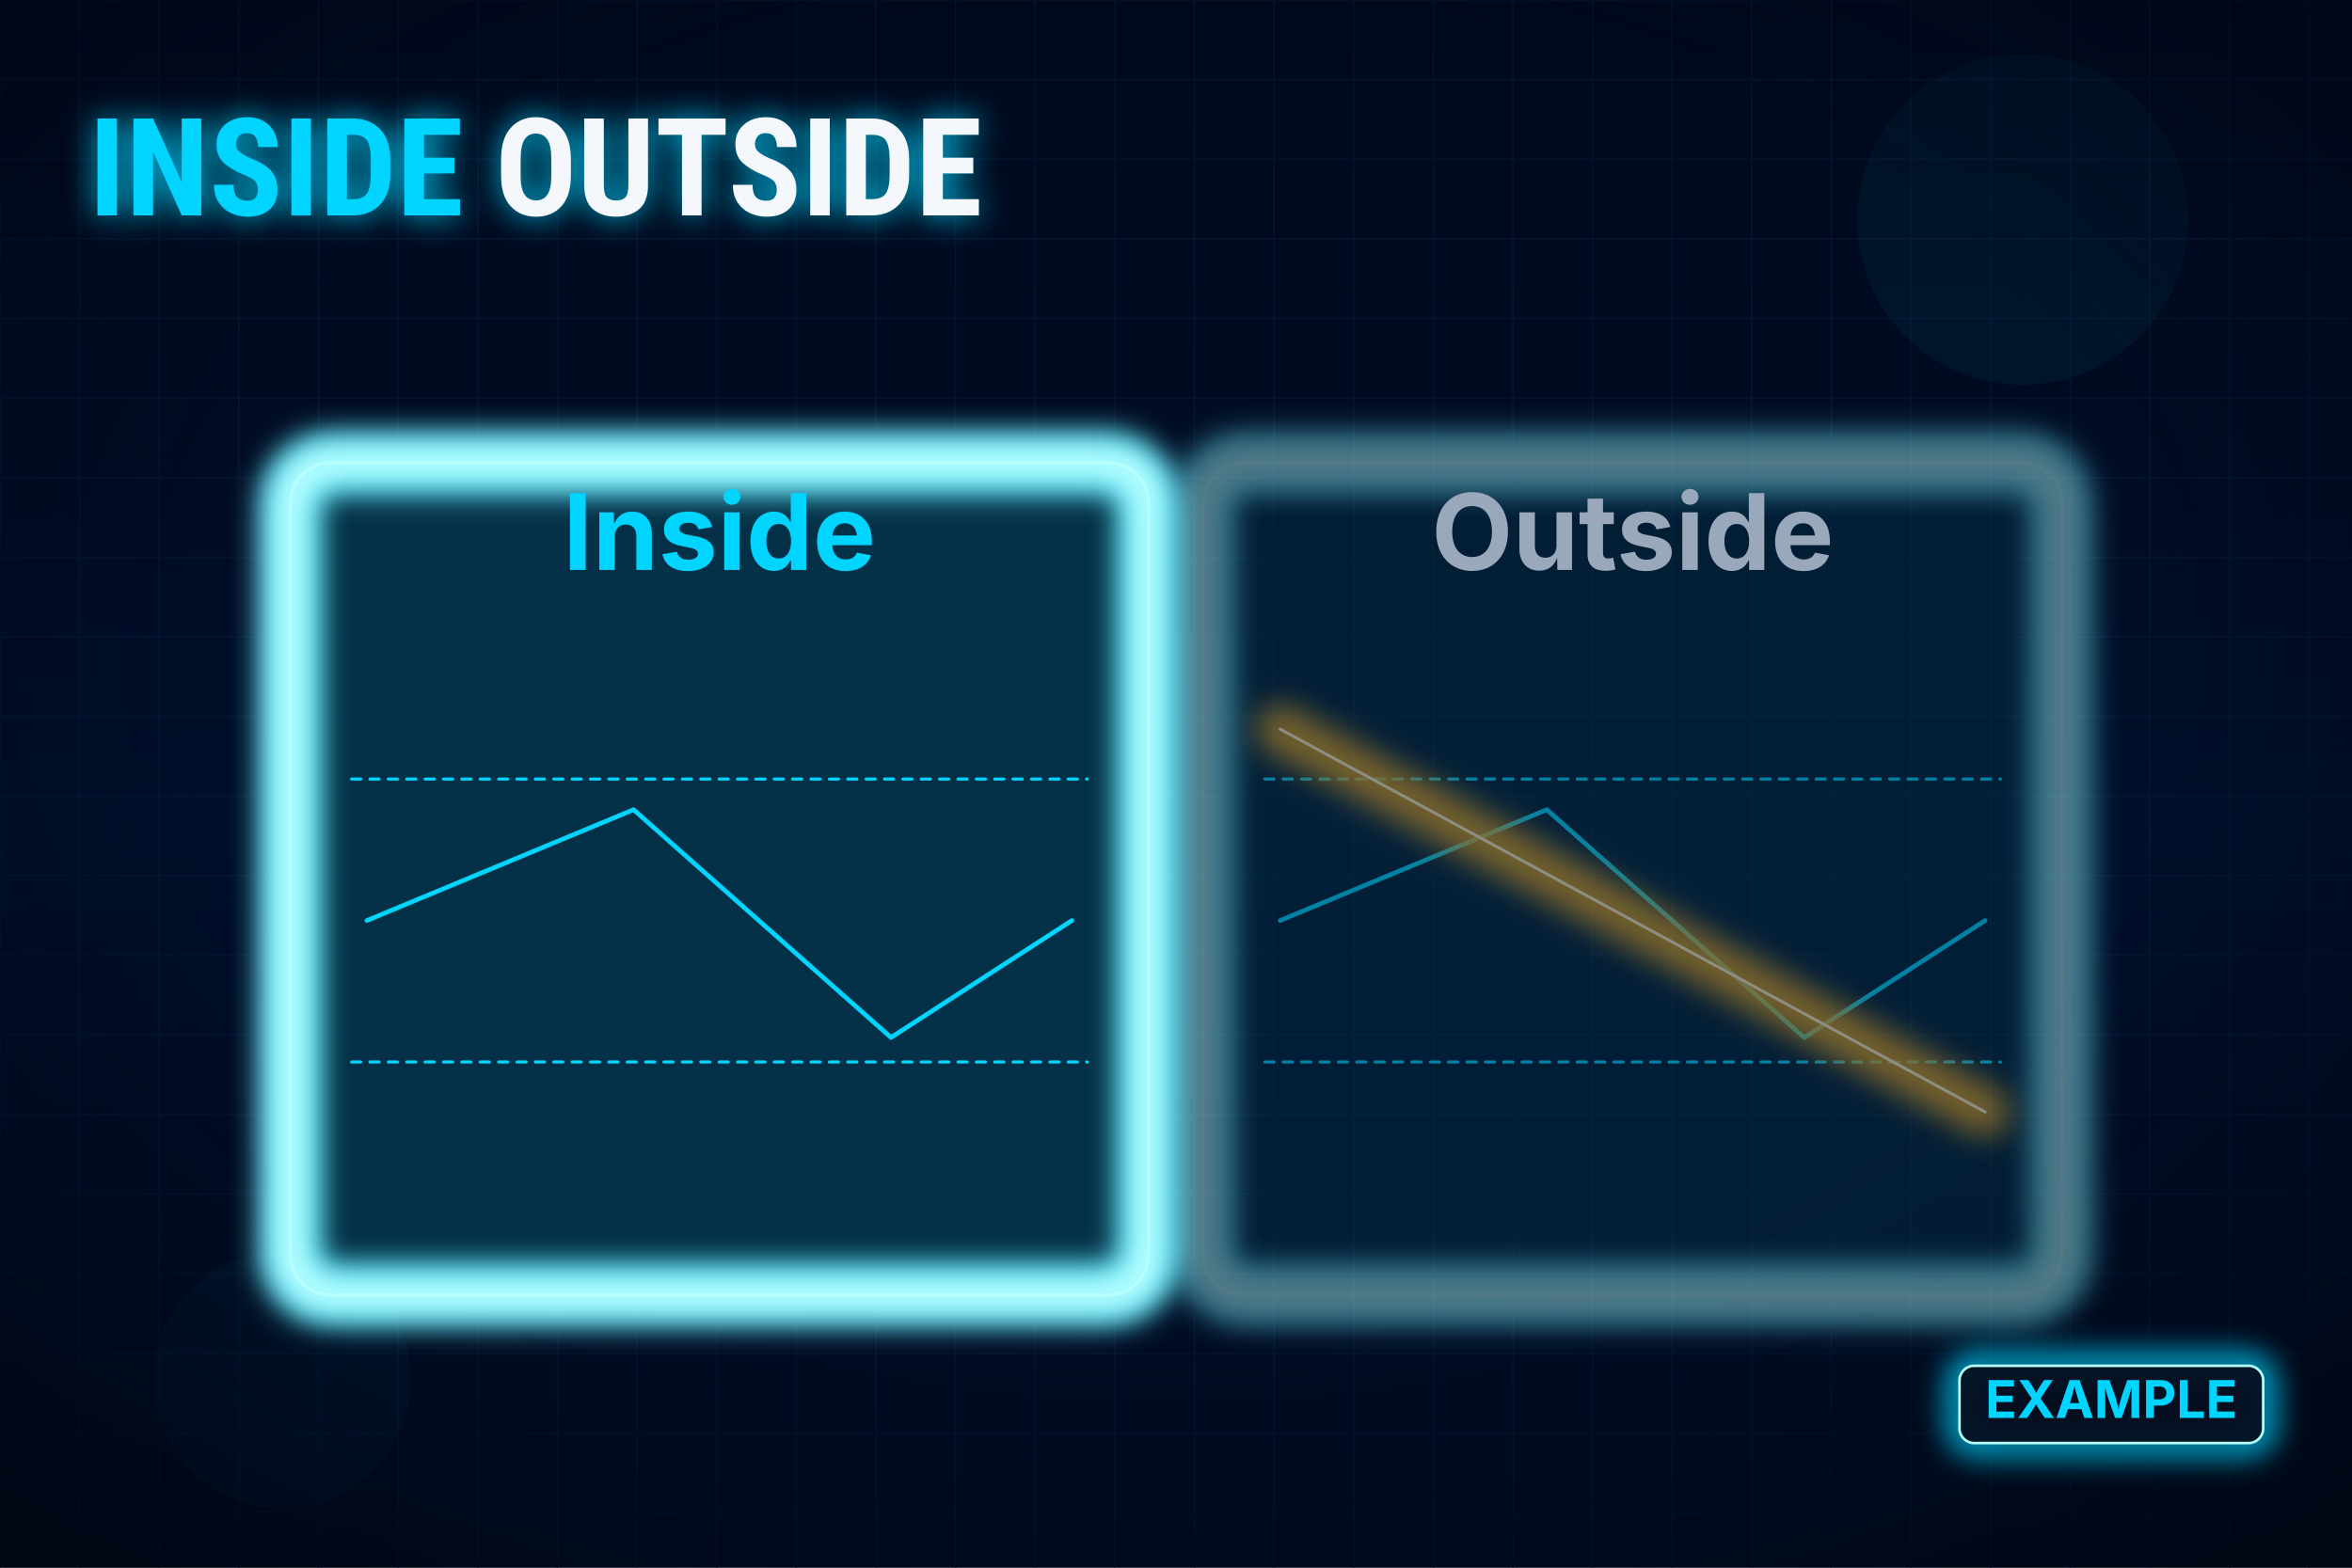
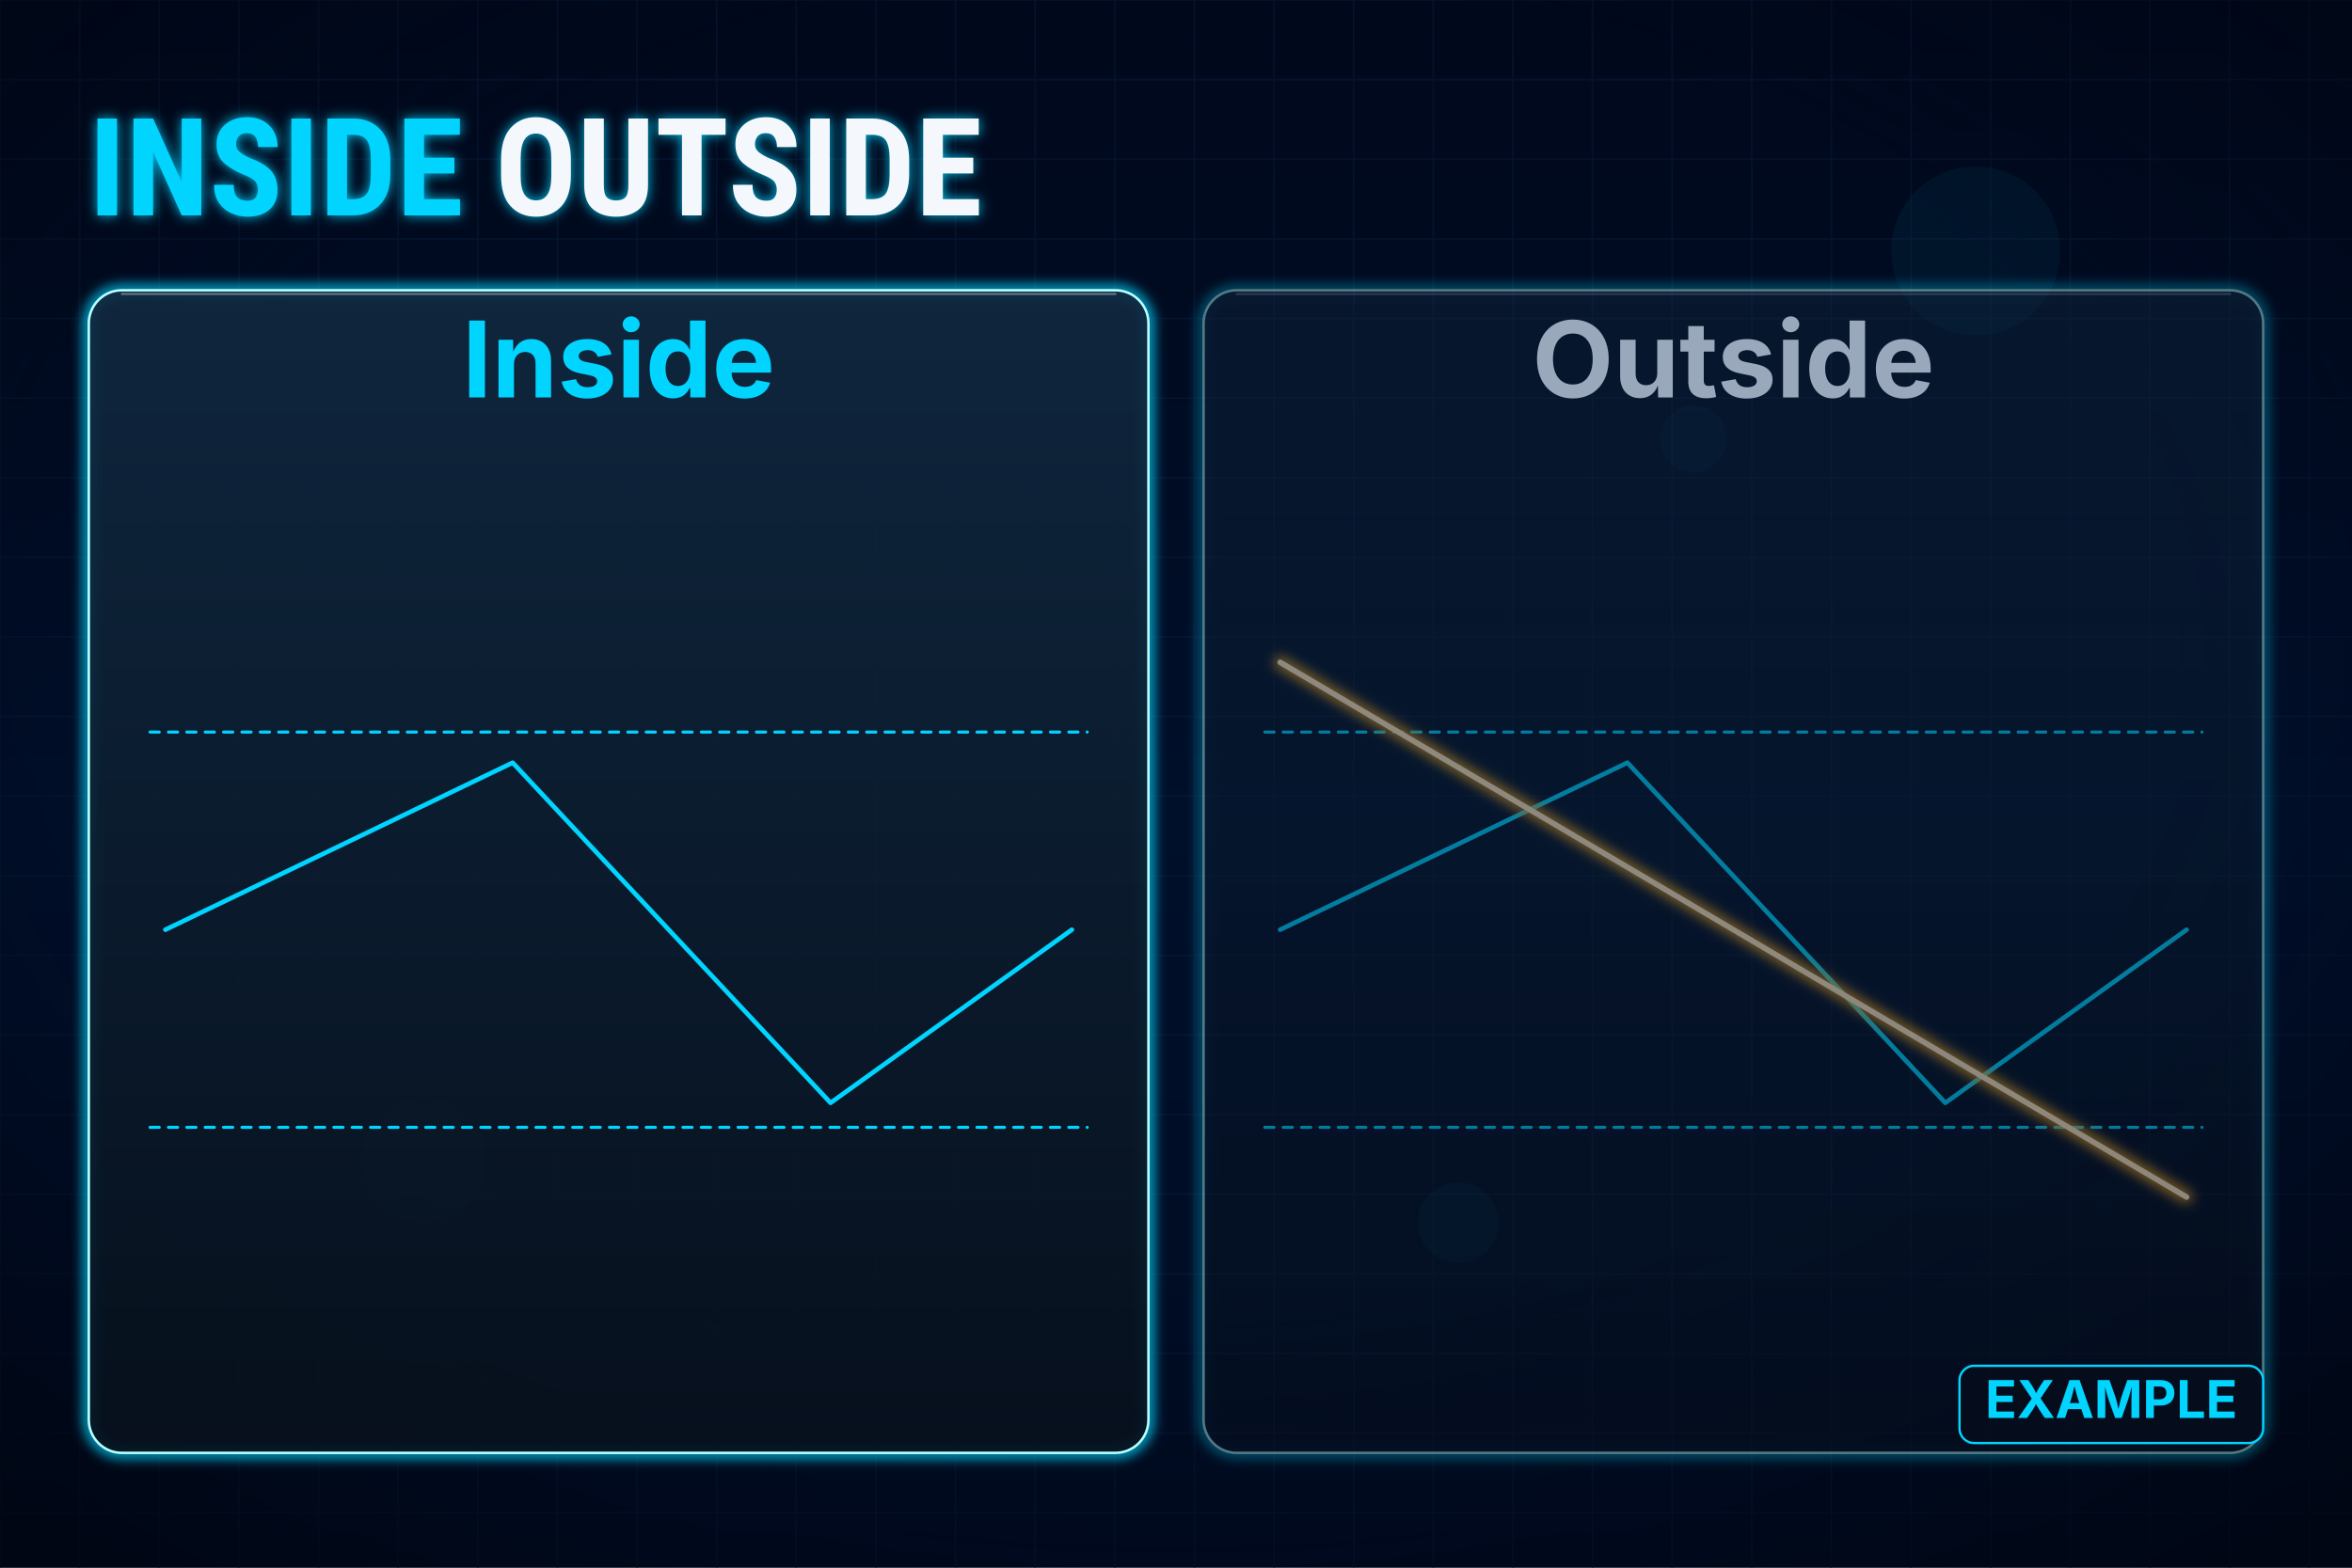
<svg xmlns="http://www.w3.org/2000/svg" width="1536" height="1024" viewBox="0 0 1536 1024">
  <defs>
    <style>
@font-face { font-family: "Inter"; src: url("file:///agent/repos/claude/skills/illustration-engine/illustration_engine/assets/fonts/Inter-Regular.ttf") format("truetype"); font-weight: 400; font-style: normal; }
@font-face { font-family: "Inter"; src: url("file:///agent/repos/claude/skills/illustration-engine/illustration_engine/assets/fonts/Inter-SemiBold.ttf") format("truetype"); font-weight: 600; font-style: normal; }
@font-face { font-family: "Inter"; src: url("file:///agent/repos/claude/skills/illustration-engine/illustration_engine/assets/fonts/Inter-Bold.ttf") format("truetype"); font-weight: 700; font-style: normal; }
@font-face { font-family: "Roboto Condensed"; src: url("file:///agent/repos/claude/skills/illustration-engine/illustration_engine/assets/fonts/RobotoCondensed-Bold.ttf") format("truetype"); font-weight: 700; font-style: normal; }
</style>
    <linearGradient id="bg1" x1="0" y1="0" x2="0" y2="1">
      <stop offset="0%" stop-color="#00081B" />
      <stop offset="52%" stop-color="#000F2A" />
      <stop offset="100%" stop-color="#000B21" />
    </linearGradient>
    <radialGradient id="vig2" cx="50%" cy="42%" r="72%">
      <stop offset="58%" stop-color="#00081B" stop-opacity="0" />
      <stop offset="100%" stop-color="#00040F" stop-opacity="0.72" />
    </radialGradient>
    <filter id="bloom" x="-150%" y="-150%" width="400%" height="400%" color-interpolation-filters="sRGB">
-       <feGaussianBlur in="SourceGraphic" stdDeviation="10" />
+       <feGaussianBlur in="SourceGraphic" stdDeviation="4" />
    </filter>
+     <linearGradient id="glass3" x1="0" y1="0" x2="0" y2="1">
+       <stop offset="0%" stop-color="#10283F" />
+       <stop offset="100%" stop-color="#07101C" />
+     </linearGradient>
+     <linearGradient id="glass4" x1="0" y1="0" x2="0" y2="1">
+       <stop offset="0%" stop-color="#10283F" />
+       <stop offset="100%" stop-color="#07101C" />
+     </linearGradient>
  </defs>
  <rect x="0" y="0" width="1536" height="1024" rx="0" ry="0" fill="url(#bg1)" fill-opacity="1" stroke="none" stroke-width="0" stroke-opacity="1" />
  <g opacity="0.55">
    <line x1="0" y1="0" x2="0" y2="1024" stroke="#0A1A38" stroke-width="1" stroke-linecap="round" stroke-opacity="1" />
    <line x1="52" y1="0" x2="52" y2="1024" stroke="#0A1A38" stroke-width="1" stroke-linecap="round" stroke-opacity="1" />
    <line x1="104" y1="0" x2="104" y2="1024" stroke="#0A1A38" stroke-width="1" stroke-linecap="round" stroke-opacity="1" />
    <line x1="156" y1="0" x2="156" y2="1024" stroke="#0A1A38" stroke-width="1" stroke-linecap="round" stroke-opacity="1" />
    <line x1="208" y1="0" x2="208" y2="1024" stroke="#0A1A38" stroke-width="1" stroke-linecap="round" stroke-opacity="1" />
    <line x1="260" y1="0" x2="260" y2="1024" stroke="#0A1A38" stroke-width="1" stroke-linecap="round" stroke-opacity="1" />
    <line x1="312" y1="0" x2="312" y2="1024" stroke="#0A1A38" stroke-width="1" stroke-linecap="round" stroke-opacity="1" />
    <line x1="364" y1="0" x2="364" y2="1024" stroke="#0A1A38" stroke-width="1" stroke-linecap="round" stroke-opacity="1" />
    <line x1="416" y1="0" x2="416" y2="1024" stroke="#0A1A38" stroke-width="1" stroke-linecap="round" stroke-opacity="1" />
    <line x1="468" y1="0" x2="468" y2="1024" stroke="#0A1A38" stroke-width="1" stroke-linecap="round" stroke-opacity="1" />
    <line x1="520" y1="0" x2="520" y2="1024" stroke="#0A1A38" stroke-width="1" stroke-linecap="round" stroke-opacity="1" />
    <line x1="572" y1="0" x2="572" y2="1024" stroke="#0A1A38" stroke-width="1" stroke-linecap="round" stroke-opacity="1" />
    <line x1="624" y1="0" x2="624" y2="1024" stroke="#0A1A38" stroke-width="1" stroke-linecap="round" stroke-opacity="1" />
    <line x1="676" y1="0" x2="676" y2="1024" stroke="#0A1A38" stroke-width="1" stroke-linecap="round" stroke-opacity="1" />
    <line x1="728" y1="0" x2="728" y2="1024" stroke="#0A1A38" stroke-width="1" stroke-linecap="round" stroke-opacity="1" />
    <line x1="780" y1="0" x2="780" y2="1024" stroke="#0A1A38" stroke-width="1" stroke-linecap="round" stroke-opacity="1" />
    <line x1="832" y1="0" x2="832" y2="1024" stroke="#0A1A38" stroke-width="1" stroke-linecap="round" stroke-opacity="1" />
    <line x1="884" y1="0" x2="884" y2="1024" stroke="#0A1A38" stroke-width="1" stroke-linecap="round" stroke-opacity="1" />
    <line x1="936" y1="0" x2="936" y2="1024" stroke="#0A1A38" stroke-width="1" stroke-linecap="round" stroke-opacity="1" />
    <line x1="988" y1="0" x2="988" y2="1024" stroke="#0A1A38" stroke-width="1" stroke-linecap="round" stroke-opacity="1" />
    <line x1="1040" y1="0" x2="1040" y2="1024" stroke="#0A1A38" stroke-width="1" stroke-linecap="round" stroke-opacity="1" />
    <line x1="1092" y1="0" x2="1092" y2="1024" stroke="#0A1A38" stroke-width="1" stroke-linecap="round" stroke-opacity="1" />
    <line x1="1144" y1="0" x2="1144" y2="1024" stroke="#0A1A38" stroke-width="1" stroke-linecap="round" stroke-opacity="1" />
    <line x1="1196" y1="0" x2="1196" y2="1024" stroke="#0A1A38" stroke-width="1" stroke-linecap="round" stroke-opacity="1" />
    <line x1="1248" y1="0" x2="1248" y2="1024" stroke="#0A1A38" stroke-width="1" stroke-linecap="round" stroke-opacity="1" />
    <line x1="1300" y1="0" x2="1300" y2="1024" stroke="#0A1A38" stroke-width="1" stroke-linecap="round" stroke-opacity="1" />
    <line x1="1352" y1="0" x2="1352" y2="1024" stroke="#0A1A38" stroke-width="1" stroke-linecap="round" stroke-opacity="1" />
    <line x1="1404" y1="0" x2="1404" y2="1024" stroke="#0A1A38" stroke-width="1" stroke-linecap="round" stroke-opacity="1" />
    <line x1="1456" y1="0" x2="1456" y2="1024" stroke="#0A1A38" stroke-width="1" stroke-linecap="round" stroke-opacity="1" />
    <line x1="1508" y1="0" x2="1508" y2="1024" stroke="#0A1A38" stroke-width="1" stroke-linecap="round" stroke-opacity="1" />
    <line x1="0" y1="0" x2="1536" y2="0" stroke="#0A1A38" stroke-width="1" stroke-linecap="round" stroke-opacity="1" />
    <line x1="0" y1="52" x2="1536" y2="52" stroke="#0A1A38" stroke-width="1" stroke-linecap="round" stroke-opacity="1" />
    <line x1="0" y1="104" x2="1536" y2="104" stroke="#0A1A38" stroke-width="1" stroke-linecap="round" stroke-opacity="1" />
    <line x1="0" y1="156" x2="1536" y2="156" stroke="#0A1A38" stroke-width="1" stroke-linecap="round" stroke-opacity="1" />
    <line x1="0" y1="208" x2="1536" y2="208" stroke="#0A1A38" stroke-width="1" stroke-linecap="round" stroke-opacity="1" />
    <line x1="0" y1="260" x2="1536" y2="260" stroke="#0A1A38" stroke-width="1" stroke-linecap="round" stroke-opacity="1" />
    <line x1="0" y1="312" x2="1536" y2="312" stroke="#0A1A38" stroke-width="1" stroke-linecap="round" stroke-opacity="1" />
    <line x1="0" y1="364" x2="1536" y2="364" stroke="#0A1A38" stroke-width="1" stroke-linecap="round" stroke-opacity="1" />
    <line x1="0" y1="416" x2="1536" y2="416" stroke="#0A1A38" stroke-width="1" stroke-linecap="round" stroke-opacity="1" />
    <line x1="0" y1="468" x2="1536" y2="468" stroke="#0A1A38" stroke-width="1" stroke-linecap="round" stroke-opacity="1" />
    <line x1="0" y1="520" x2="1536" y2="520" stroke="#0A1A38" stroke-width="1" stroke-linecap="round" stroke-opacity="1" />
    <line x1="0" y1="572" x2="1536" y2="572" stroke="#0A1A38" stroke-width="1" stroke-linecap="round" stroke-opacity="1" />
    <line x1="0" y1="624" x2="1536" y2="624" stroke="#0A1A38" stroke-width="1" stroke-linecap="round" stroke-opacity="1" />
    <line x1="0" y1="676" x2="1536" y2="676" stroke="#0A1A38" stroke-width="1" stroke-linecap="round" stroke-opacity="1" />
    <line x1="0" y1="728" x2="1536" y2="728" stroke="#0A1A38" stroke-width="1" stroke-linecap="round" stroke-opacity="1" />
    <line x1="0" y1="780" x2="1536" y2="780" stroke="#0A1A38" stroke-width="1" stroke-linecap="round" stroke-opacity="1" />
    <line x1="0" y1="832" x2="1536" y2="832" stroke="#0A1A38" stroke-width="1" stroke-linecap="round" stroke-opacity="1" />
    <line x1="0" y1="884" x2="1536" y2="884" stroke="#0A1A38" stroke-width="1" stroke-linecap="round" stroke-opacity="1" />
    <line x1="0" y1="936" x2="1536" y2="936" stroke="#0A1A38" stroke-width="1" stroke-linecap="round" stroke-opacity="1" />
    <line x1="0" y1="988" x2="1536" y2="988" stroke="#0A1A38" stroke-width="1" stroke-linecap="round" stroke-opacity="1" />
  </g>
-   <circle cx="1320.96" cy="143.36" r="108" fill="#00D4FF" fill-opacity="0.045" stroke="none" stroke-width="0" />
-   <circle cx="184.32" cy="901.12" r="84" fill="#00D4FF" fill-opacity="0.045" stroke="none" stroke-width="0" />
+   <circle cx="1290.24" cy="163.84" r="55.2" fill="#00D4FF" fill-opacity="0.05" stroke="none" stroke-width="0" />
+   <circle cx="1105.92" cy="286.72" r="21.6" fill="#00D4FF" fill-opacity="0.05" stroke="none" stroke-width="0" />
+   <circle cx="276.48" cy="757.76" r="40.8" fill="#00D4FF" fill-opacity="0.05" stroke="none" stroke-width="0" />
+   <circle cx="460.8" cy="880.64" r="16.8" fill="#00D4FF" fill-opacity="0.05" stroke="none" stroke-width="0" />
+   <circle cx="952.32" cy="798.72" r="26.4" fill="#00D4FF" fill-opacity="0.05" stroke="none" stroke-width="0" />
  <rect x="0" y="0" width="1536" height="1024" rx="0" ry="0" fill="url(#vig2)" fill-opacity="1" stroke="none" stroke-width="0" stroke-opacity="1" />
  <text x="58" y="140.68" fill="#00D4FF" fill-opacity="0.9" font-family="Roboto Condensed" font-weight="700" font-size="89" text-anchor="start" filter="url(#bloom)">INSIDE</text>
  <text x="58" y="140.68" fill="#00D4FF" fill-opacity="1" font-family="Roboto Condensed" font-weight="700" font-size="89" text-anchor="start">INSIDE</text>
  <text x="323.19" y="140.68" fill="#00D4FF" fill-opacity="0.9" font-family="Roboto Condensed" font-weight="700" font-size="89" text-anchor="start" filter="url(#bloom)">OUTSIDE</text>
  <text x="323.19" y="140.68" fill="#F4F8FC" fill-opacity="1" font-family="Roboto Condensed" font-weight="700" font-size="89" text-anchor="start">OUTSIDE</text>
-   <rect x="189.6" y="302.3" width="560.4" height="543.6" rx="26.4" ry="26.4" fill="#060E1E" fill-opacity="0.9" stroke="none" stroke-width="0" stroke-opacity="1" />
-   <rect x="189.6" y="302.3" width="560.4" height="543.6" rx="26.4" ry="26.4" fill="#00D4FF" fill-opacity="0.18" stroke="none" stroke-width="0" stroke-opacity="1" />
-   <rect x="189.6" y="302.3" width="560.4" height="543.6" rx="26.4" ry="26.4" fill="none" fill-opacity="0.8" stroke="#00D4FF" stroke-width="32" stroke-opacity="1" filter="url(#bloom)" />
-   <rect x="189.6" y="302.3" width="560.4" height="543.6" rx="26.4" ry="26.4" fill="none" fill-opacity="0.55" stroke="#B8FFFF" stroke-width="32" stroke-opacity="1" filter="url(#bloom)" />
-   <rect x="189.6" y="302.3" width="560.4" height="543.6" rx="26.4" ry="26.4" fill="none" fill-opacity="1" stroke="#B8FFFF" stroke-width="2.04" stroke-opacity="1" />
+   <rect x="58" y="189.6" width="692" height="759.4" rx="21.6" ry="21.6" fill="none" fill-opacity="0.55" stroke="#00D4FF" stroke-width="6" stroke-opacity="1" filter="url(#bloom)" />
+   <rect x="58" y="189.6" width="692" height="759.4" rx="21.6" ry="21.6" fill="url(#glass3)" fill-opacity="0.92" stroke="none" stroke-width="0" stroke-opacity="1" />
+   <rect x="58" y="189.6" width="692" height="759.4" rx="21.6" ry="21.6" fill="none" fill-opacity="0.95" stroke="#B8FFFF" stroke-width="1.62" stroke-opacity="1" />
+   <line x1="79.6" y1="192" x2="728.4" y2="192" stroke="#F4F8FC" stroke-width="1.44" stroke-linecap="round" stroke-opacity="0.35" />
  <g opacity="0.45">
-     <rect x="786" y="302.3" width="560.4" height="543.6" rx="26.4" ry="26.4" fill="#060E1E" fill-opacity="0.9" stroke="none" stroke-width="0" stroke-opacity="1" />
-     <rect x="786" y="302.3" width="560.4" height="543.6" rx="26.4" ry="26.4" fill="#00D4FF" fill-opacity="0.18" stroke="none" stroke-width="0" stroke-opacity="1" />
-     <rect x="786" y="302.3" width="560.4" height="543.6" rx="26.4" ry="26.4" fill="none" fill-opacity="0.8" stroke="#00D4FF" stroke-width="32" stroke-opacity="1" filter="url(#bloom)" />
-     <rect x="786" y="302.3" width="560.4" height="543.6" rx="26.4" ry="26.4" fill="none" fill-opacity="0.55" stroke="#B8FFFF" stroke-width="32" stroke-opacity="1" filter="url(#bloom)" />
-     <rect x="786" y="302.3" width="560.4" height="543.6" rx="26.4" ry="26.4" fill="none" fill-opacity="1" stroke="#B8FFFF" stroke-width="2.04" stroke-opacity="1" />
+     <rect x="786" y="189.6" width="692" height="759.4" rx="21.6" ry="21.6" fill="none" fill-opacity="0.55" stroke="#00D4FF" stroke-width="6" stroke-opacity="1" filter="url(#bloom)" />
+     <rect x="786" y="189.6" width="692" height="759.4" rx="21.6" ry="21.6" fill="url(#glass4)" fill-opacity="0.92" stroke="none" stroke-width="0" stroke-opacity="1" />
+     <rect x="786" y="189.6" width="692" height="759.4" rx="21.6" ry="21.6" fill="none" fill-opacity="0.95" stroke="#B8FFFF" stroke-width="1.62" stroke-opacity="1" />
+     <line x1="807.6" y1="192" x2="1456.4" y2="192" stroke="#F4F8FC" stroke-width="1.44" stroke-linecap="round" stroke-opacity="0.35" />
  </g>
-   <text x="469.8" y="372.3" fill="#00D4FF" fill-opacity="1" font-family="Inter" font-weight="700" font-size="69" text-anchor="middle">Inside</text>
-   <text x="1066.2" y="372.3" fill="#9AA8BC" fill-opacity="1" font-family="Inter" font-weight="700" font-size="69" text-anchor="middle">Outside</text>
-   <line x1="229.6" y1="508.87" x2="710" y2="508.87" stroke="#00D4FF" stroke-width="2" stroke-linecap="round" stroke-opacity="1" stroke-dasharray="6 6" />
-   <line x1="229.6" y1="693.69" x2="710" y2="693.69" stroke="#00D4FF" stroke-width="2" stroke-linecap="round" stroke-opacity="1" stroke-dasharray="6 6" />
-   <polyline points="239.6,601.28 413.76,528.87 581.88,677.69 700,601.28" fill="none" stroke="#00D4FF" stroke-width="3" stroke-linejoin="round" stroke-linecap="round" stroke-opacity="1" />
+   <text x="404" y="259.6" fill="#00D4FF" fill-opacity="1" font-family="Inter" font-weight="700" font-size="69" text-anchor="middle">Inside</text>
+   <text x="1132" y="259.6" fill="#9AA8BC" fill-opacity="1" font-family="Inter" font-weight="700" font-size="69" text-anchor="middle">Outside</text>
+   <line x1="98" y1="478.17" x2="710" y2="478.17" stroke="#00D4FF" stroke-width="2" stroke-linecap="round" stroke-opacity="1" stroke-dasharray="6 6" />
+   <line x1="98" y1="736.37" x2="710" y2="736.37" stroke="#00D4FF" stroke-width="2" stroke-linecap="round" stroke-opacity="1" stroke-dasharray="6 6" />
+   <polyline points="108,607.27 334.8,498.17 542.4,720.37 700,607.27" fill="none" stroke="#00D4FF" stroke-width="3" stroke-linejoin="round" stroke-linecap="round" stroke-opacity="1" />
  <g opacity="0.55">
-     <line x1="826" y1="508.87" x2="1306.4" y2="508.87" stroke="#00D4FF" stroke-width="2" stroke-linecap="round" stroke-opacity="1" stroke-dasharray="6 6" />
-     <line x1="826" y1="693.69" x2="1306.4" y2="693.69" stroke="#00D4FF" stroke-width="2" stroke-linecap="round" stroke-opacity="1" stroke-dasharray="6 6" />
-     <polyline points="836,601.28 1010.16,528.87 1178.28,677.69 1296.4,601.28" fill="none" stroke="#00D4FF" stroke-width="3" stroke-linejoin="round" stroke-linecap="round" stroke-opacity="1" />
-     <line x1="836" y1="476.25" x2="1296.4" y2="726.31" stroke="#FFB020" stroke-width="32" stroke-linecap="round" stroke-opacity="0.85" filter="url(#bloom)" />
-     <line x1="836" y1="476.25" x2="1296.4" y2="726.31" stroke="#FFE7C2" stroke-width="1.92" stroke-linecap="round" stroke-opacity="1" />
+     <line x1="826" y1="478.17" x2="1438" y2="478.17" stroke="#00D4FF" stroke-width="2" stroke-linecap="round" stroke-opacity="1" stroke-dasharray="6 6" />
+     <line x1="826" y1="736.37" x2="1438" y2="736.37" stroke="#00D4FF" stroke-width="2" stroke-linecap="round" stroke-opacity="1" stroke-dasharray="6 6" />
+     <polyline points="836,607.27 1062.8,498.17 1270.4,720.37 1428,607.27" fill="none" stroke="#00D4FF" stroke-width="3" stroke-linejoin="round" stroke-linecap="round" stroke-opacity="1" />
+     <line x1="836" y1="432.61" x2="1428" y2="781.93" stroke="#FFB020" stroke-width="7.92" stroke-linecap="round" stroke-opacity="0.9" filter="url(#bloom)" />
+     <line x1="836" y1="432.61" x2="1428" y2="781.93" stroke="#FFE7C2" stroke-width="3.6" stroke-linecap="round" stroke-opacity="1" />
  </g>
-   <rect x="1279.67" y="892.12" width="198.33" height="50.48" rx="9.6" ry="9.6" fill="none" fill-opacity="0.85" stroke="#00D4FF" stroke-width="14.4" stroke-opacity="1" filter="url(#bloom)" />
-   <rect x="1279.67" y="892.12" width="198.33" height="50.48" rx="9.6" ry="9.6" fill="#060E1E" fill-opacity="0.92" stroke="none" stroke-width="0" stroke-opacity="1" />
-   <rect x="1279.67" y="892.12" width="198.33" height="50.48" rx="9.6" ry="9.6" fill="none" fill-opacity="1" stroke="#B8FFFF" stroke-width="1.68" stroke-opacity="1" />
+   <rect x="1279.67" y="892.12" width="198.33" height="50.48" rx="9.6" ry="9.6" fill="#060E1E" fill-opacity="0.92" stroke="#00D4FF" stroke-width="1.5" stroke-opacity="1" />
  <text x="1378.83" y="926.2" fill="#00D4FF" fill-opacity="1" font-family="Inter" font-weight="700" font-size="34" text-anchor="middle">EXAMPLE</text>
</svg>
